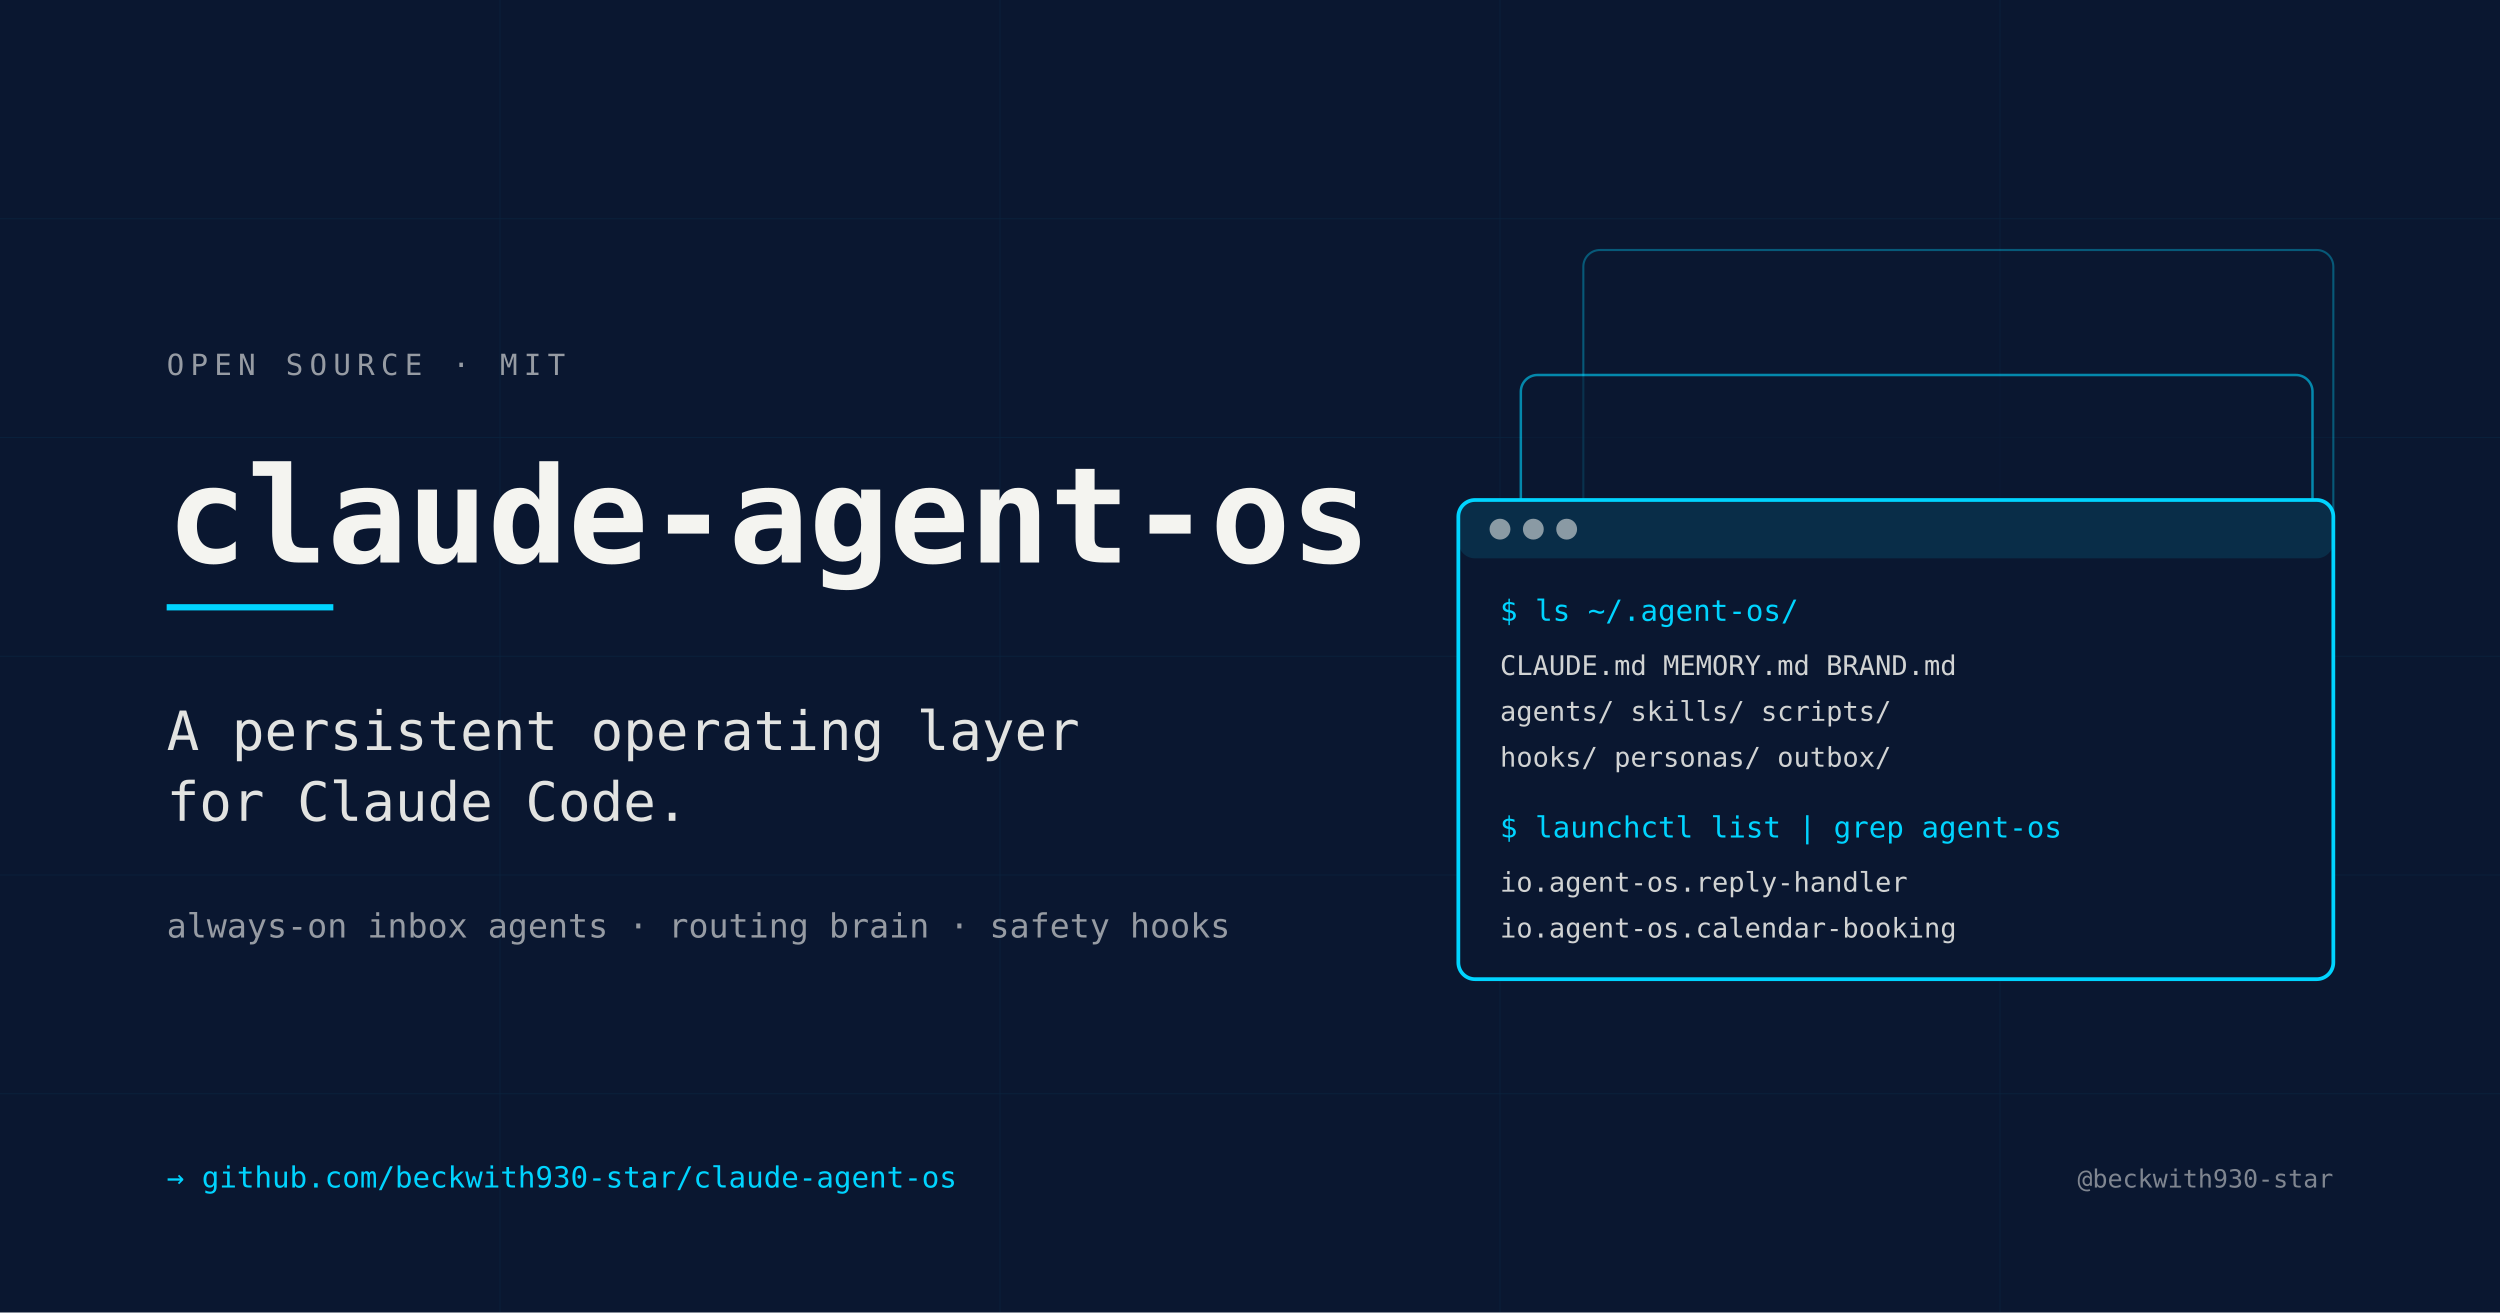
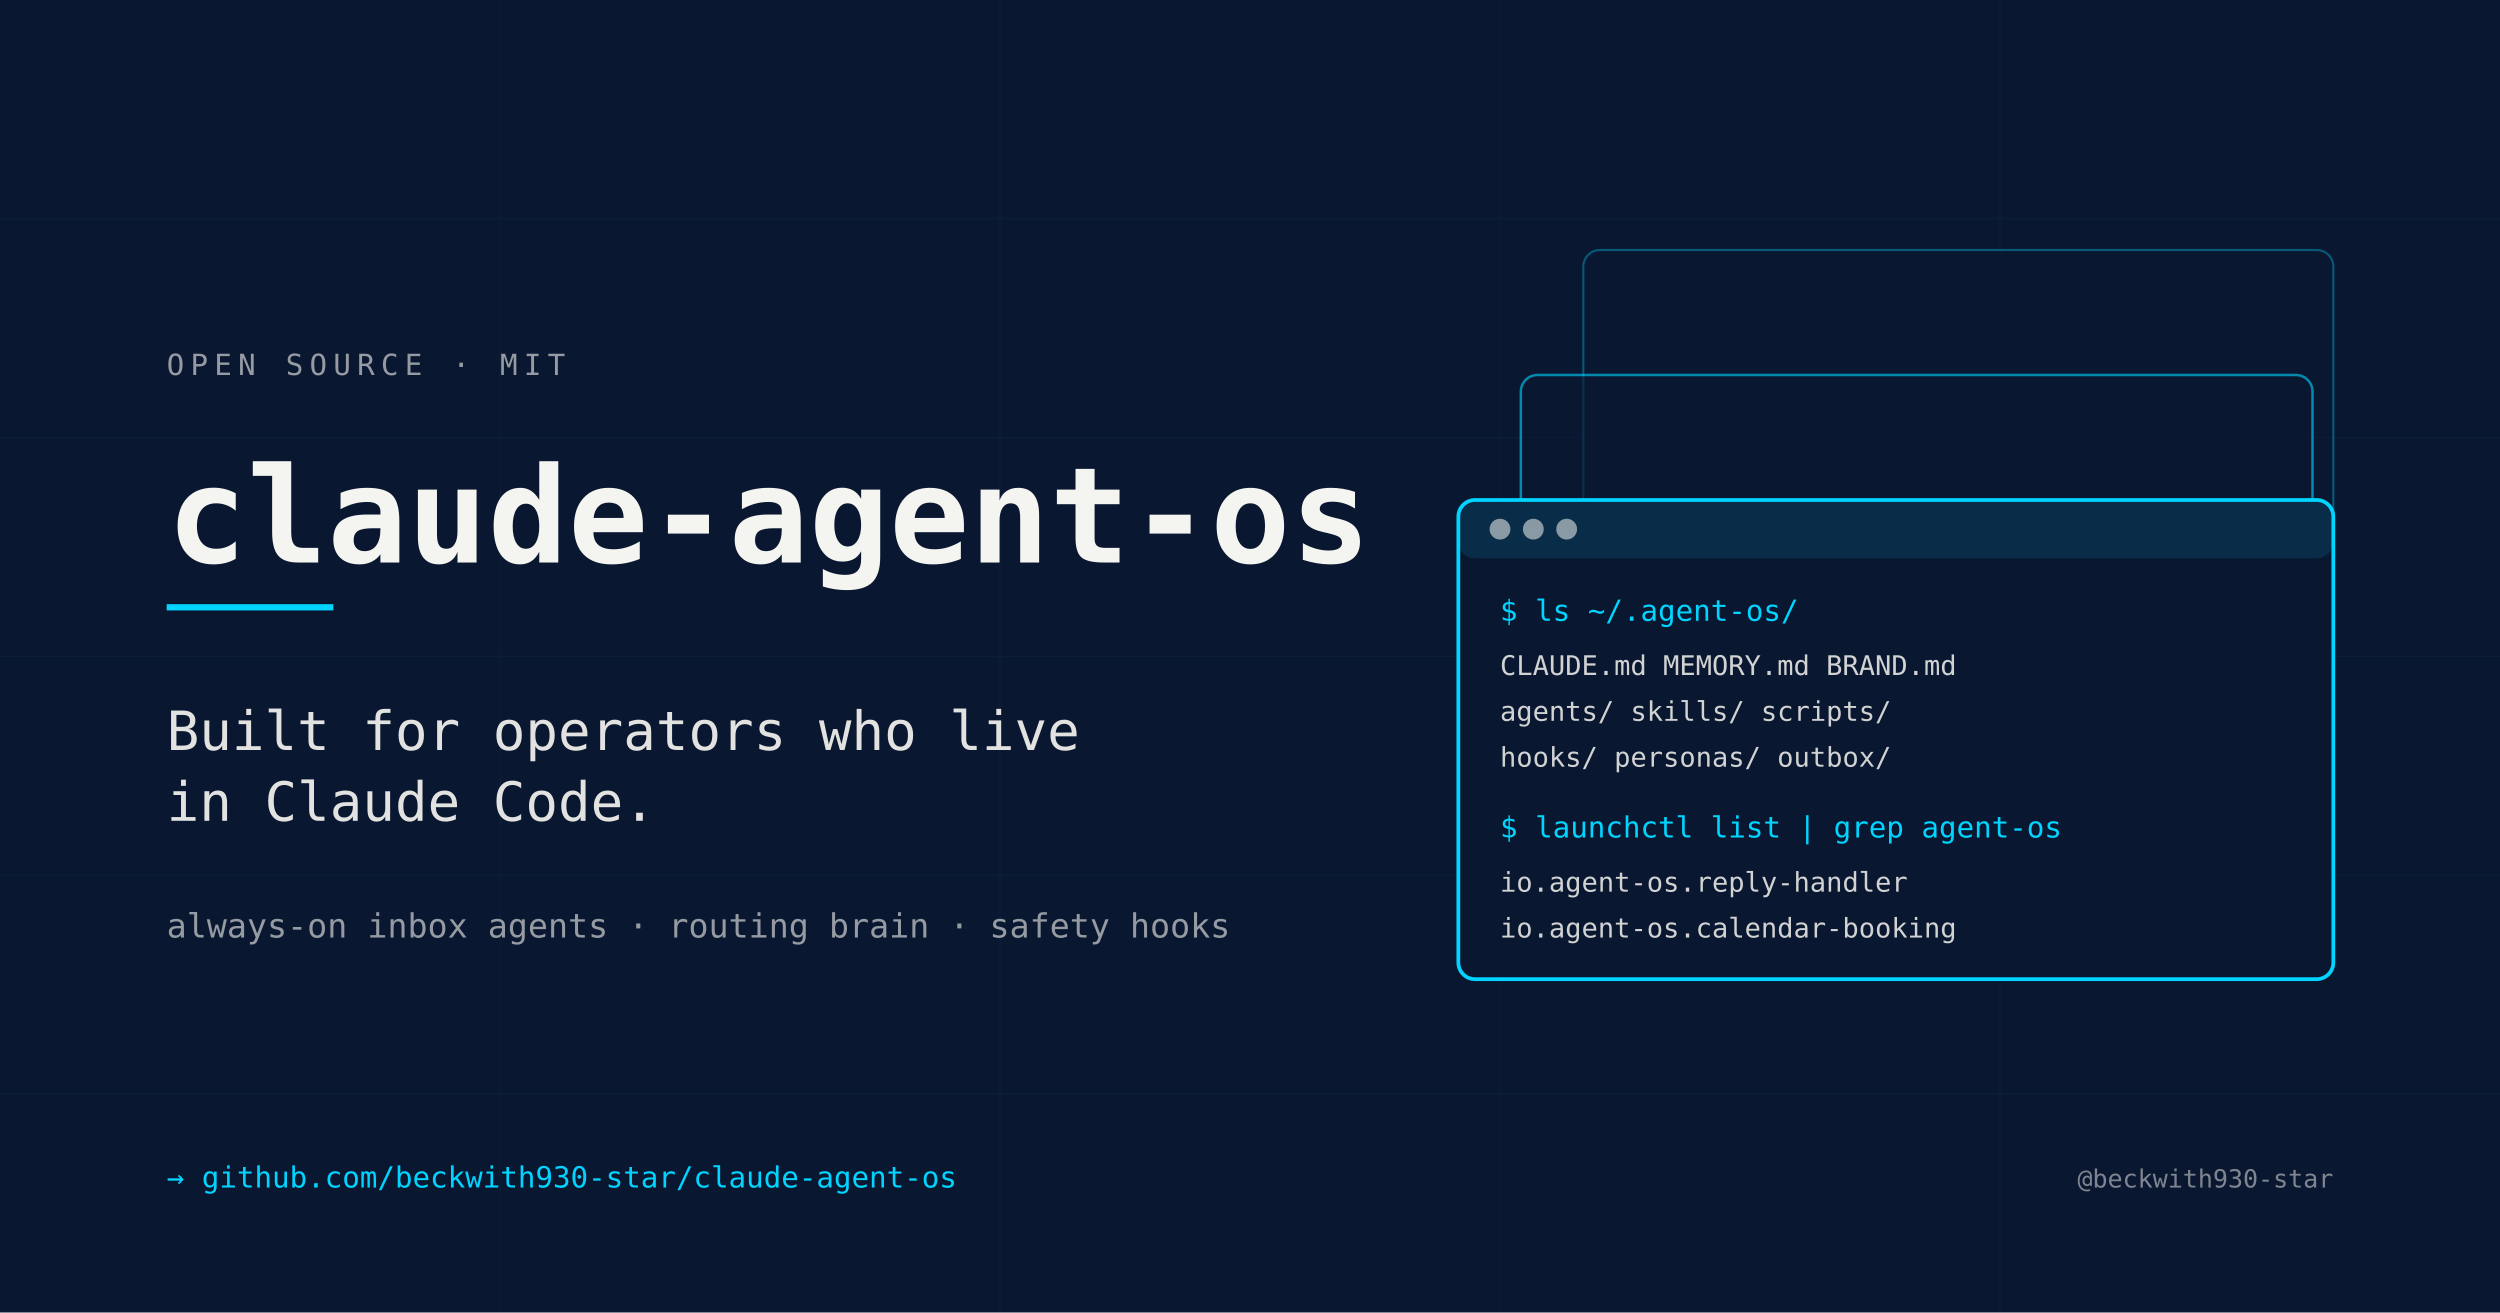
<svg xmlns="http://www.w3.org/2000/svg" viewBox="0 0 1200 630" width="1200" height="630" font-family="ui-monospace, SFMono-Regular, Menlo, Consolas, monospace">
  <rect width="1200" height="630" fill="#0a1730" />
  <g stroke="#00d4ff" stroke-width="0.4" opacity="0.06">
    <line x1="0" y1="105" x2="1200" y2="105" />
    <line x1="0" y1="210" x2="1200" y2="210" />
    <line x1="0" y1="315" x2="1200" y2="315" />
    <line x1="0" y1="420" x2="1200" y2="420" />
    <line x1="0" y1="525" x2="1200" y2="525" />
    <line x1="240" y1="0" x2="240" y2="630" />
    <line x1="480" y1="0" x2="480" y2="630" />
    <line x1="720" y1="0" x2="720" y2="630" />
    <line x1="960" y1="0" x2="960" y2="630" />
  </g>
  <g>
    <rect x="760" y="120" width="360" height="190" rx="8" fill="#0a1730" stroke="#00d4ff" stroke-width="1" opacity="0.35" />
    <rect x="730" y="180" width="380" height="200" rx="8" fill="#0a1730" stroke="#00d4ff" stroke-width="1.2" opacity="0.6" />
    <rect x="700" y="240" width="420" height="230" rx="8" fill="#0a1730" stroke="#00d4ff" stroke-width="1.8" />
    <rect x="700" y="240" width="420" height="28" rx="8" fill="#00d4ff" opacity="0.12" />
    <circle cx="720" cy="254" r="5" fill="#f4f4f0" opacity="0.55" />
    <circle cx="736" cy="254" r="5" fill="#f4f4f0" opacity="0.55" />
    <circle cx="752" cy="254" r="5" fill="#f4f4f0" opacity="0.55" />
    <text x="720" y="298" fill="#00d4ff" font-size="14">$ ls ~/.agent-os/</text>
    <text x="720" y="324" fill="#f4f4f0" font-size="13" opacity="0.85">CLAUDE.md   MEMORY.md   BRAND.md</text>
    <text x="720" y="346" fill="#f4f4f0" font-size="13" opacity="0.85">agents/     skills/     scripts/</text>
    <text x="720" y="368" fill="#f4f4f0" font-size="13" opacity="0.85">hooks/      personas/   outbox/</text>
    <text x="720" y="402" fill="#00d4ff" font-size="14">$ launchctl list | grep agent-os</text>
    <text x="720" y="428" fill="#f4f4f0" font-size="13" opacity="0.85">io.agent-os.reply-handler</text>
    <text x="720" y="450" fill="#f4f4f0" font-size="13" opacity="0.85">io.agent-os.calendar-booking</text>
  </g>
  <g>
    <text x="80" y="180" fill="#f4f4f0" font-size="14" letter-spacing="3" opacity="0.6">OPEN SOURCE · MIT</text>
    <text x="80" y="270" fill="#f4f4f0" font-size="64" font-weight="600">claude-agent-os</text>
    <rect x="80" y="290" width="80" height="3" fill="#00d4ff" />
-     <text x="80" y="360" fill="#f4f4f0" font-size="26" opacity="0.92">A persistent operating layer</text>
-     <text x="80" y="394" fill="#f4f4f0" font-size="26" opacity="0.92">for Claude Code.</text>
+     <text x="80" y="360" fill="#f4f4f0" font-size="26" opacity="0.92">Built for operators who live</text>
+     <text x="80" y="394" fill="#f4f4f0" font-size="26" opacity="0.92">in Claude Code.</text>
    <text x="80" y="450" fill="#f4f4f0" font-size="16" opacity="0.6">always-on inbox agents · routing brain · safety hooks</text>
  </g>
  <text x="80" y="570" fill="#00d4ff" font-size="14">→ github.com/beckwith930-star/claude-agent-os</text>
  <text x="1120" y="570" fill="#f4f4f0" font-size="12" text-anchor="end" opacity="0.5">@beckwith930-star</text>
</svg>
